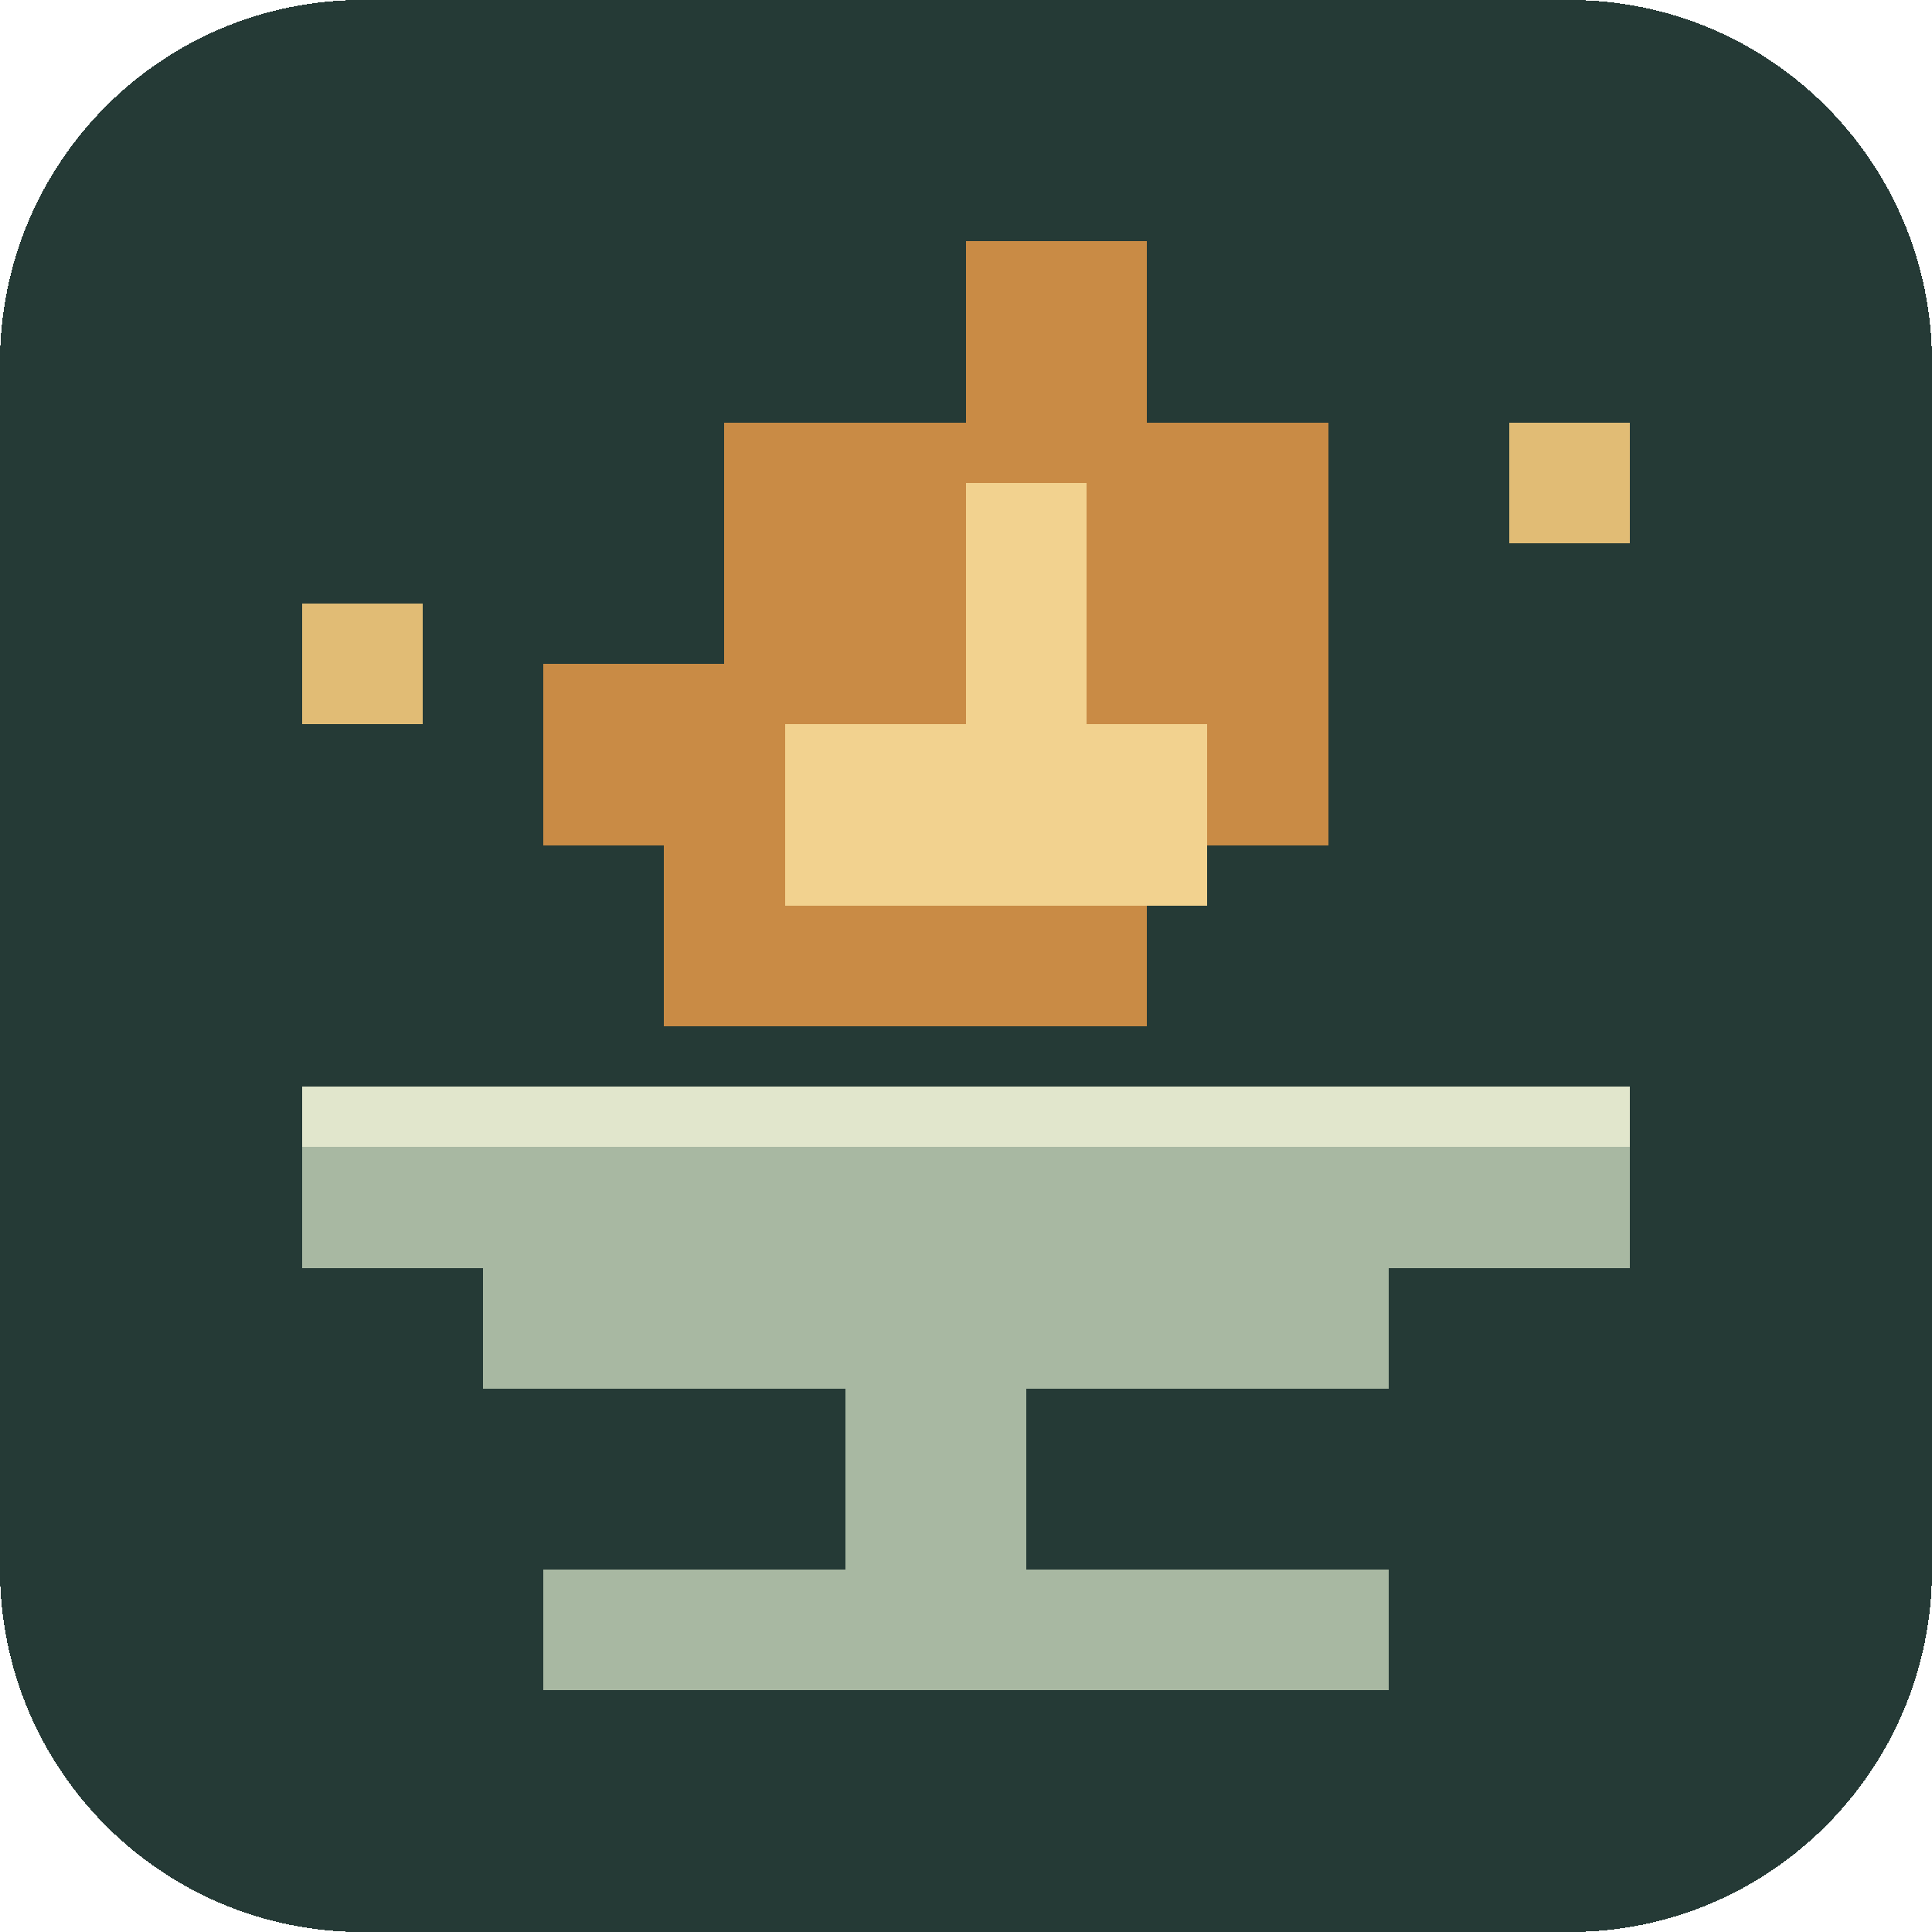
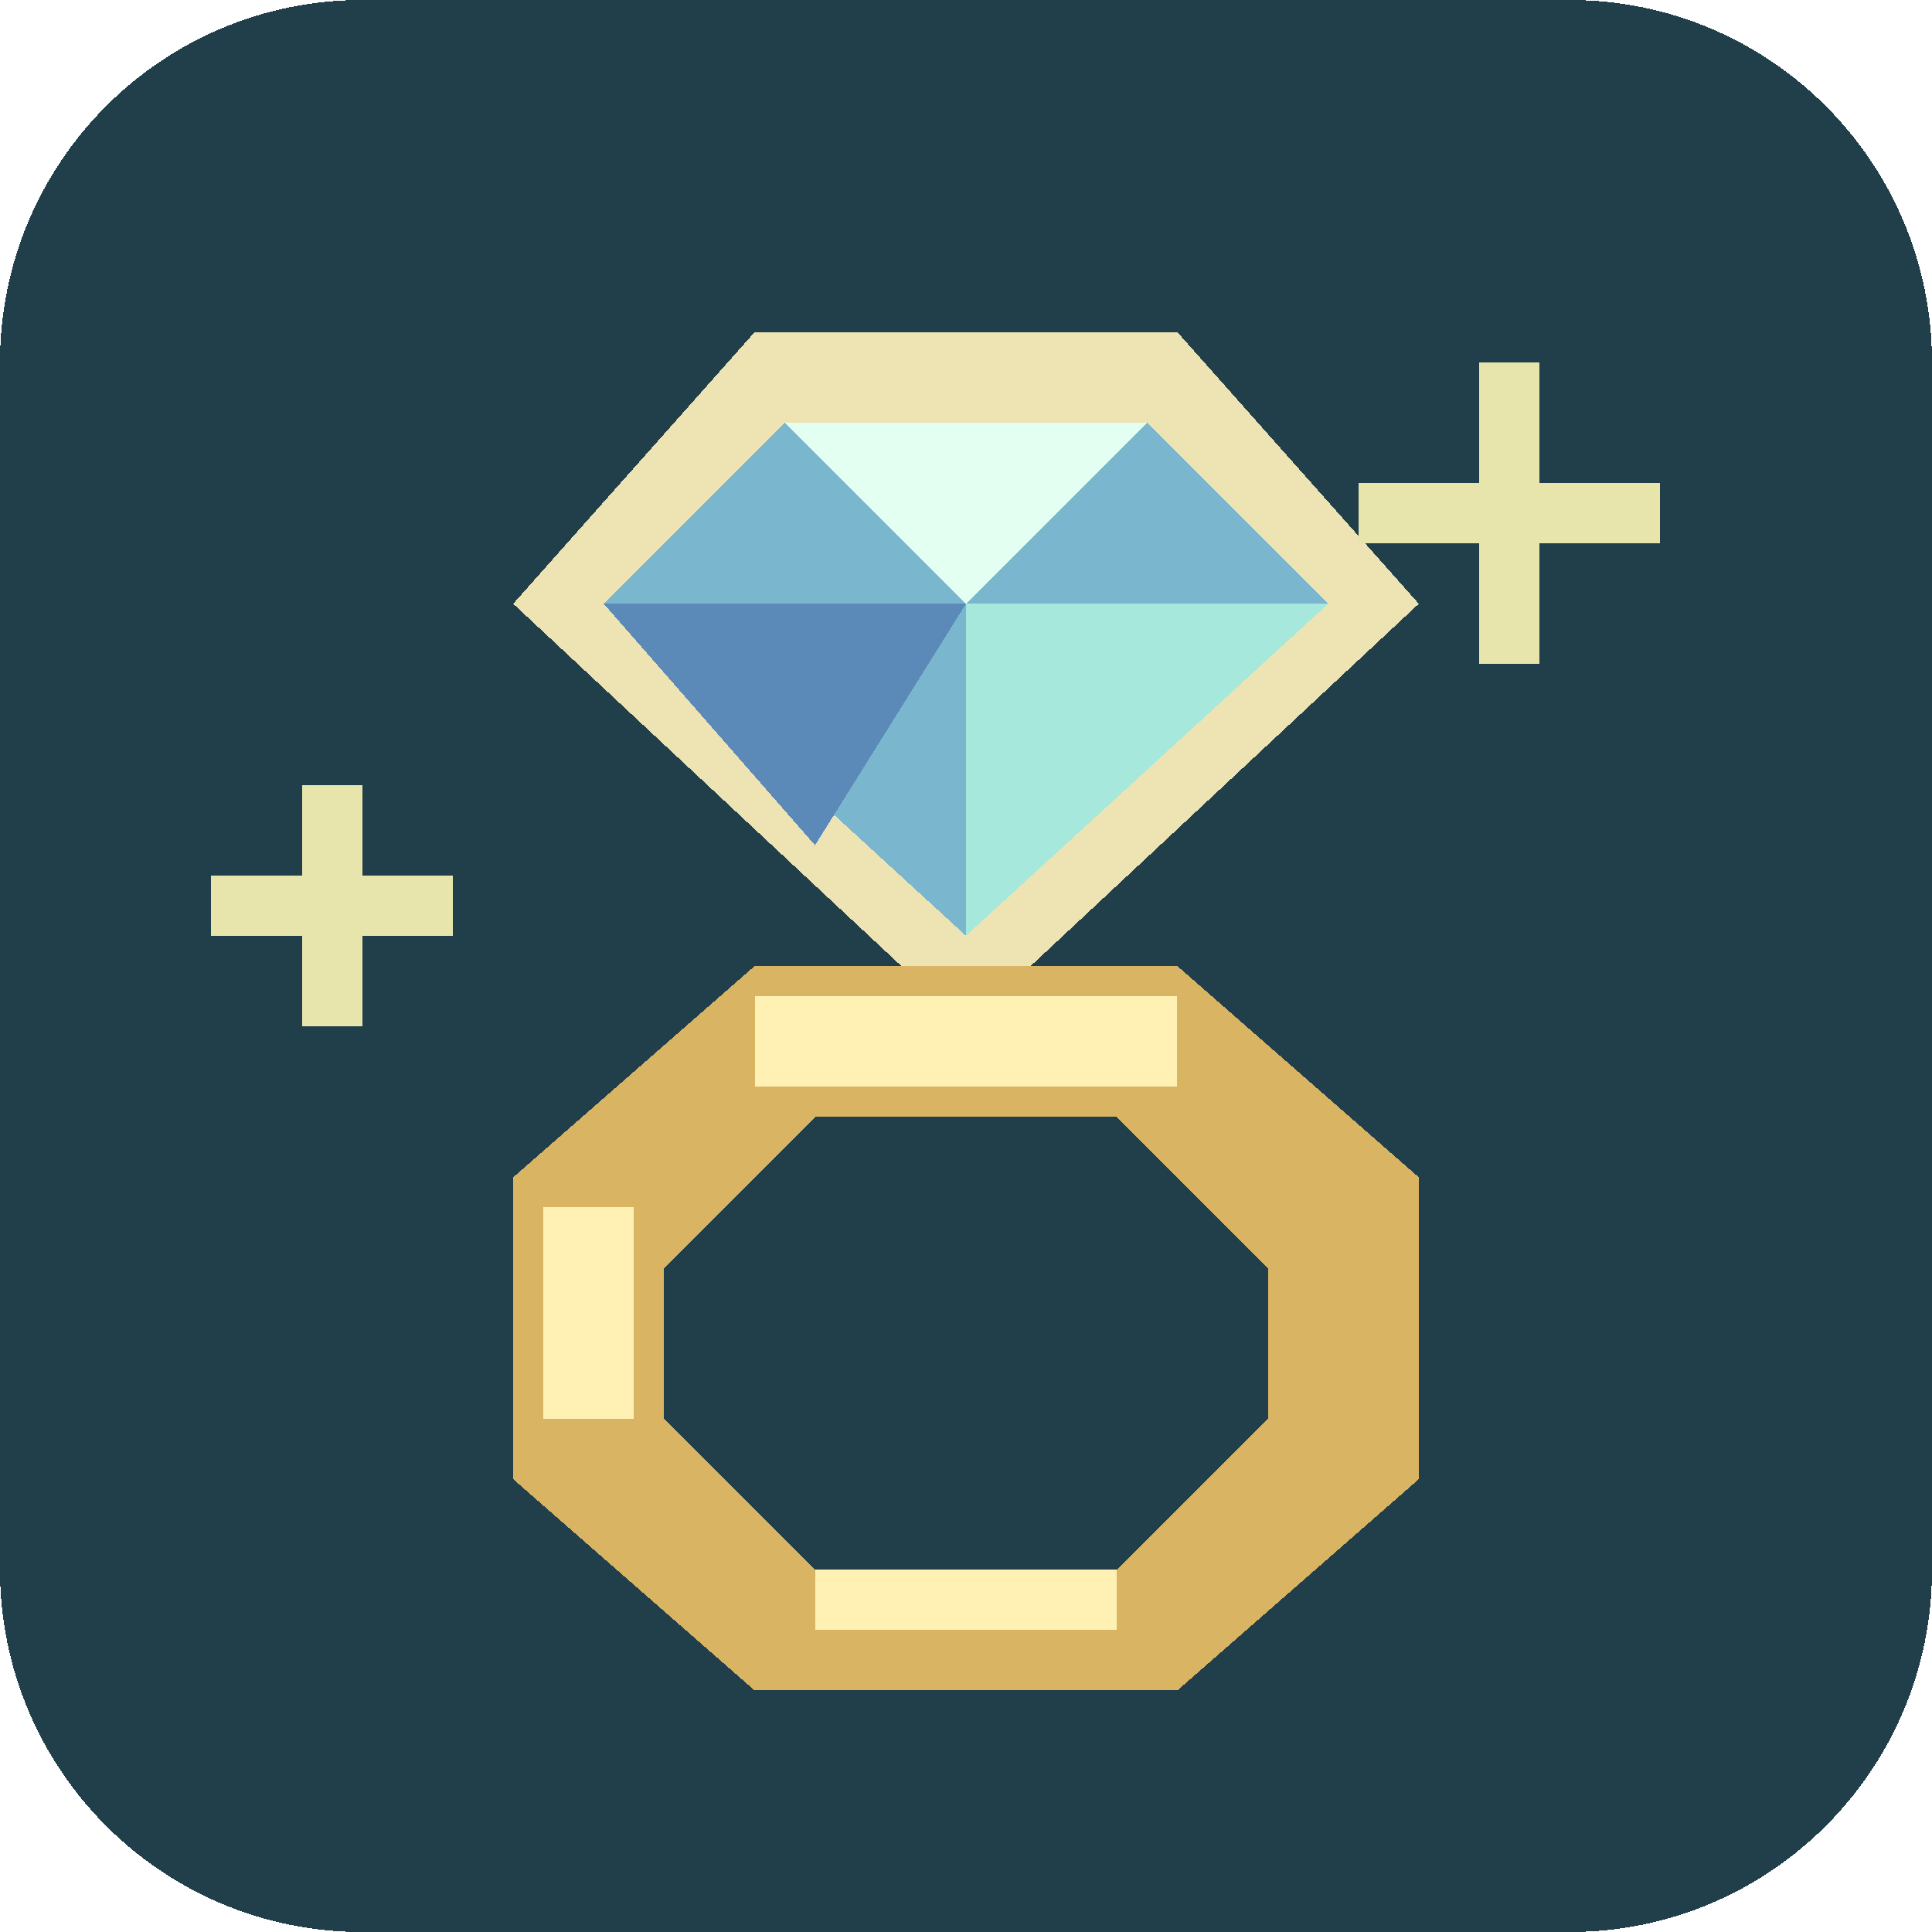
- <svg xmlns="http://www.w3.org/2000/svg" width="192" height="192" viewBox="0 0 32 32" shape-rendering="crispEdges">
-   <rect width="32" height="32" rx="6" fill="#253a36" />
-   <path d="M16 4h3v3h3v7h-3v3h-8v-3H9v-3h3V7h4z" fill="#c98b45" />
-   <path d="M16 8h2v4h2v3h-7v-3h3z" fill="#f2d28f" />
-   <path d="M5 18h22v3h-4v2h-6v3h6v2H9v-2h5v-3H8v-2H5z" fill="#a8b8a2" />
-   <path d="M5 18h22v1H5z" fill="#e1e6cc" />
-   <path d="M25 7h2v2h-2zM5 10h2v2H5z" fill="#e1bc75" />
+ <svg xmlns="http://www.w3.org/2000/svg" width="192" height="192" viewBox="0 0 64 64" shape-rendering="crispEdges">
+   <rect width="64" height="64" rx="12" fill="#203f4b" />
+   <path d="M25 11h14l8 9-15 14-15-14z" fill="#eee3b3" />
+   <path d="M26 14h12l6 6-12 11-12-11z" fill="#7ab6ce" />
+   <path d="M26 14l6 6 6-6z" fill="#e3fff1" />
+   <path d="M20 20h12l-5 8z" fill="#5b89b8" />
+   <path d="M32 20h12L32 31z" fill="#a7e8dc" />
+   <path d="M25 32h14l8 7v10l-8 7H25l-8-7V39z" fill="#d9b463" />
+   <path d="M27 37h10l5 5v5l-5 5H27l-5-5v-5z" fill="#203f4b" />
+   <path d="M25 33h14v3H25zM18 40h3v7h-3zM27 52h10v2H27z" fill="#fff0b4" />
+   <path d="M49 12h2v4h4v2h-4v4h-2v-4h-4v-2h4zM10 26h2v3h3v2h-3v3h-2v-3H7v-2h3z" fill="#e8e5ac" />
</svg>
